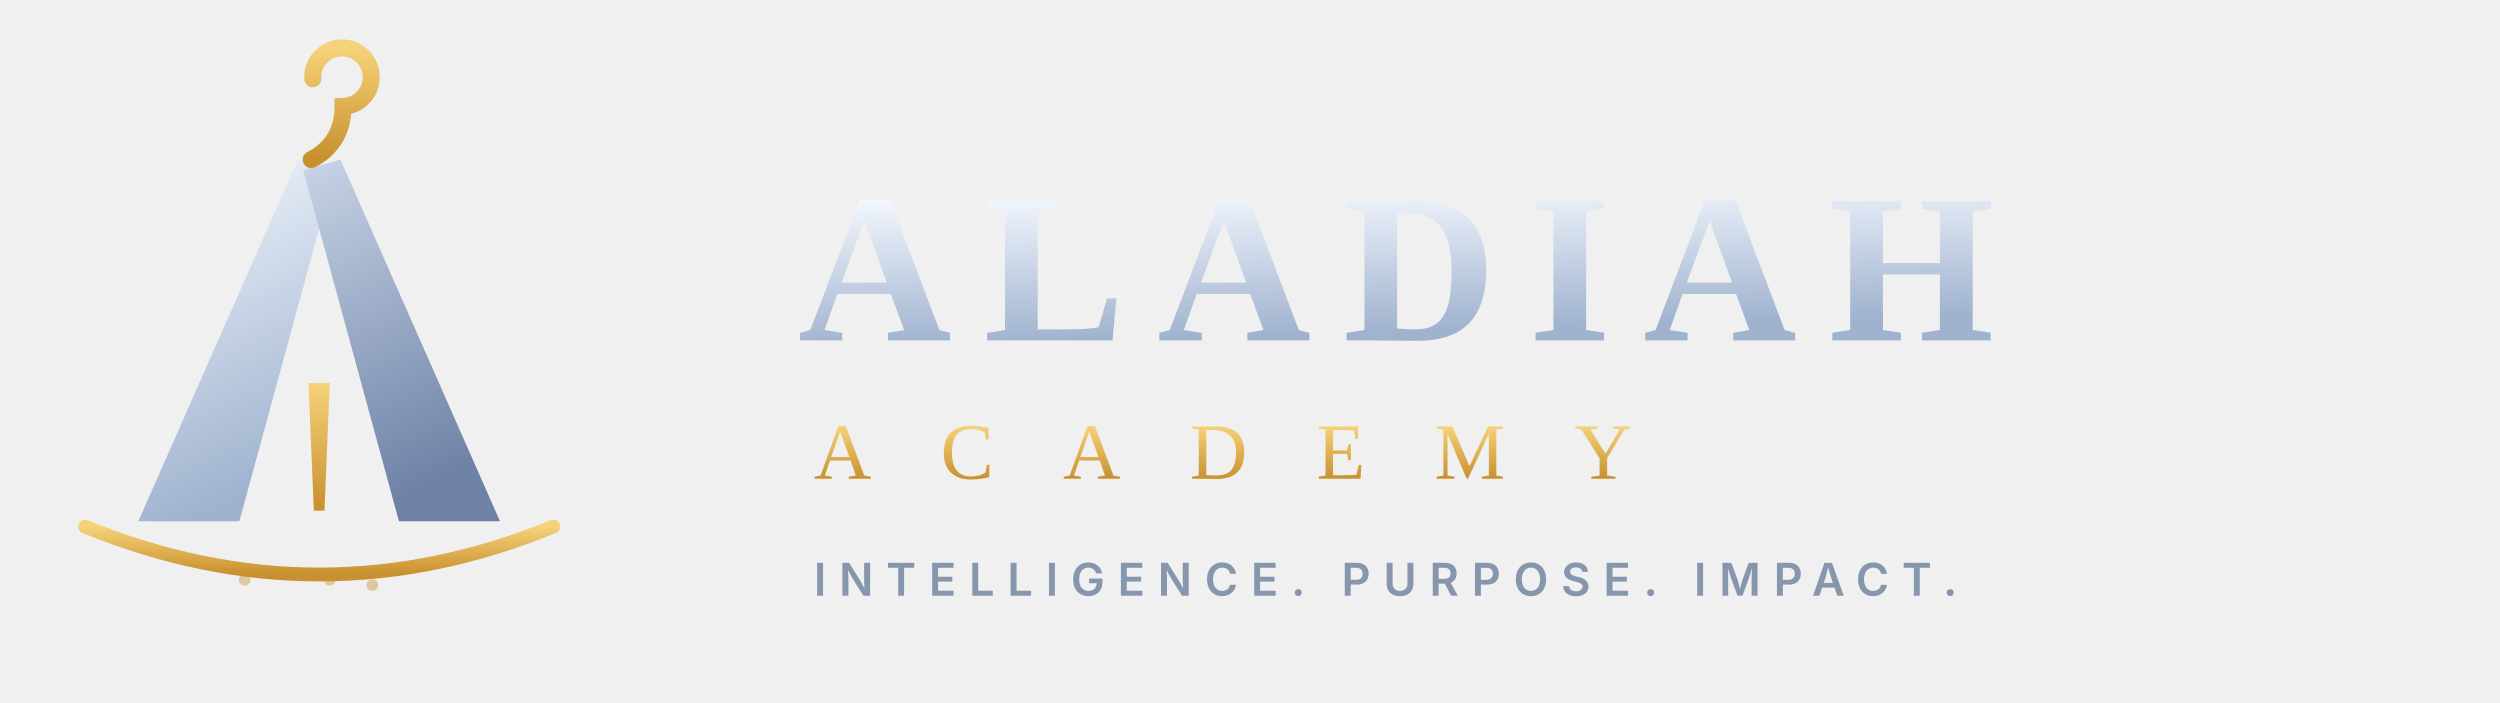
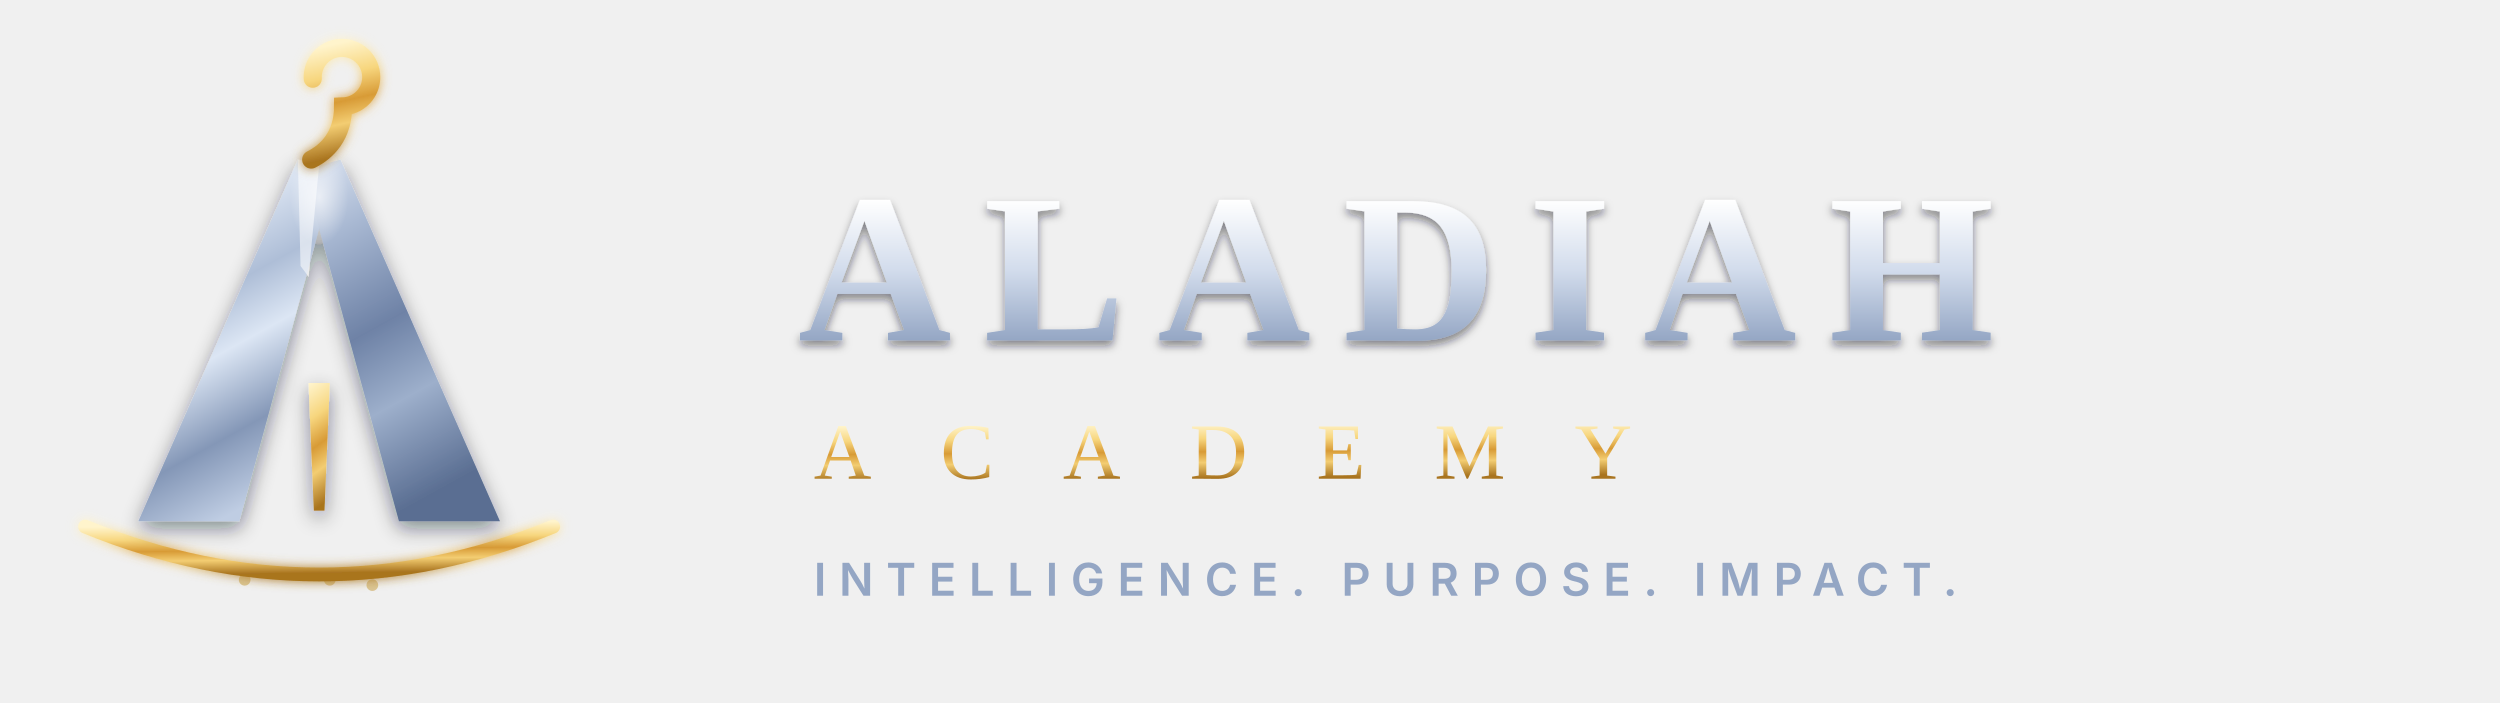
<svg xmlns="http://www.w3.org/2000/svg" viewBox="0 0 470 132" role="img" aria-label="Aladiah Academy">
  <defs>
-     <linearGradient id="hS" x1="0" y1="0" x2="0.25" y2="1">
-       <stop offset="0" stop-color="#F4F8FF" />
-       <stop offset="1" stop-color="#9FB2CE" />
+     <linearGradient id="hS" x1="0.10" y1="0" x2="0.40" y2="1">
+       <stop offset="0" stop-color="#FFFFFF" />
+       <stop offset="0.16" stop-color="#E9F0FA" />
+       <stop offset="0.42" stop-color="#AEBED7" />
+       <stop offset="0.58" stop-color="#DCE6F4" />
+       <stop offset="0.80" stop-color="#8497B7" />
+       <stop offset="1" stop-color="#BFCDE3" />
    </linearGradient>
-     <linearGradient id="hSr" x1="0" y1="0" x2="0.25" y2="1">
-       <stop offset="0" stop-color="#C8D4E6" />
-       <stop offset="1" stop-color="#6E82A6" />
+     <linearGradient id="hSr" x1="0.10" y1="0" x2="0.40" y2="1">
+       <stop offset="0" stop-color="#D7E0EF" />
+       <stop offset="0.20" stop-color="#A9B9D3" />
+       <stop offset="0.50" stop-color="#6E82A6" />
+       <stop offset="0.72" stop-color="#9DAFCB" />
+       <stop offset="1" stop-color="#5A6E92" />
    </linearGradient>
-     <linearGradient id="hG" x1="0" y1="0" x2="0" y2="1">
-       <stop offset="0" stop-color="#F6D27A" />
-       <stop offset="1" stop-color="#C8902E" />
+     <linearGradient id="hG" x1="0.10" y1="0" x2="0.22" y2="1">
+       <stop offset="0" stop-color="#FFF4CC" />
+       <stop offset="0.28" stop-color="#F7D67E" />
+       <stop offset="0.52" stop-color="#D89B36" />
+       <stop offset="0.72" stop-color="#F3CD72" />
+       <stop offset="1" stop-color="#A9741F" />
    </linearGradient>
+     <linearGradient id="hWord" x1="0" y1="0" x2="0" y2="1">
+       <stop offset="0" stop-color="#FFFFFF" />
+       <stop offset="0.5" stop-color="#D2DCEC" />
+       <stop offset="1" stop-color="#94A6C4" />
+     </linearGradient>
+     <radialGradient id="hSpec" cx="0.5" cy="0.5" r="0.5">
+       <stop offset="0" stop-color="#FFFFFF" stop-opacity="0.92" />
+       <stop offset="1" stop-color="#FFFFFF" stop-opacity="0" />
+     </radialGradient>
+     <filter id="hGlow" x="-40%" y="-40%" width="180%" height="180%">
+       <feGaussianBlur stdDeviation="1.0" result="b" />
+       <feMerge>
+         <feMergeNode in="b" />
+         <feMergeNode in="SourceGraphic" />
+       </feMerge>
+     </filter>
+     <filter id="hDepth" x="-30%" y="-25%" width="160%" height="160%">
+       <feDropShadow dx="0" dy="1.4" stdDeviation="1.8" flood-color="#0A1322" flood-opacity="0.45" />
+     </filter>
+     <filter id="hTxt" x="-10%" y="-20%" width="120%" height="150%">
+       <feDropShadow dx="0" dy="1" stdDeviation="0.8" flood-color="#0A1322" flood-opacity="0.5" />
+     </filter>
    <clipPath id="hGlobe">
      <path d="M16 99 Q60 117 104 99 L104 120 Q60 134 16 120 Z" />
    </clipPath>
  </defs>
-   <g clip-path="url(#hGlobe)" fill="#C9A24B" opacity="0.5">
+   <g clip-path="url(#hGlobe)" fill="#C9A24B" opacity="0.55">
    <circle cx="42" cy="105" r="1.1" />
    <circle cx="50" cy="103" r="1.1" />
    <circle cx="58" cy="104" r="1.1" />
    <circle cx="66" cy="103" r="1.1" />
    <circle cx="74" cy="105" r="1.1" />
    <circle cx="46" cy="109" r="1.1" />
    <circle cx="62" cy="109" r="1.1" />
    <circle cx="70" cy="110" r="1.1" />
  </g>
-   <path d="M16 99 Q60 117 104 99" stroke="url(#hG)" stroke-width="2.6" fill="none" stroke-linecap="round" />
-   <polygon points="26,98 56,30 63,32 45,98" fill="url(#hS)" />
-   <polygon points="94,98 64,30 57,32 75,98" fill="url(#hSr)" />
-   <polygon points="58,72 62,72 61,96 59,96" fill="url(#hG)" />
-   <path d="M58.5 30 C61.5 28.5 64.5 25.5 64.5 20 A5.5 5.5 0 1 0 58.8 14.8" fill="none" stroke="url(#hG)" stroke-width="3.2" stroke-linecap="round" />
-   <text x="150" y="64" font-family="Georgia, 'Times New Roman', serif" font-size="40" font-weight="600" letter-spacing="6" fill="url(#hS)">ALADIAH</text>
+   <path d="M16 99 Q60 117 104 99" stroke="url(#hG)" stroke-width="2.6" fill="none" stroke-linecap="round" filter="url(#hGlow)" />
+   <g filter="url(#hDepth)">
+     <polygon points="26,98 56,30 63,32 45,98" fill="url(#hS)" />
+     <polygon points="94,98 64,30 57,32 75,98" fill="url(#hSr)" />
+     <polygon points="56,30 60,31 58,52 56.5,50" fill="#FFFFFF" opacity="0.55" />
+     <polygon points="58,72 62,72 61,96 59,96" fill="url(#hG)" />
+     <ellipse cx="60" cy="37" rx="5.5" ry="9" fill="url(#hSpec)" opacity="0.7" />
+   </g>
+   <path d="M58.5 30 C61.5 28.5 64.5 25.5 64.5 20 A5.5 5.5 0 1 0 58.8 14.8" fill="none" stroke="url(#hG)" stroke-width="3.4" stroke-linecap="round" filter="url(#hGlow)" />
+   <text x="150" y="64" font-family="Georgia, 'Times New Roman', serif" font-size="40" font-weight="600" letter-spacing="6" fill="url(#hWord)" filter="url(#hTxt)">ALADIAH</text>
  <text x="153" y="90" font-family="Georgia, 'Times New Roman', serif" font-size="15" letter-spacing="13" fill="url(#hG)">ACADEMY</text>
-   <text x="153" y="112" font-family="Inter, Arial, sans-serif" font-size="8.5" font-weight="600" letter-spacing="2.4" fill="#8596AD">INTELLIGENCE. PURPOSE. IMPACT.</text>
+   <text x="153" y="112" font-family="Inter, Arial, sans-serif" font-size="8.5" font-weight="600" letter-spacing="2.4" fill="#94A6C4">INTELLIGENCE. PURPOSE. IMPACT.</text>
</svg>
